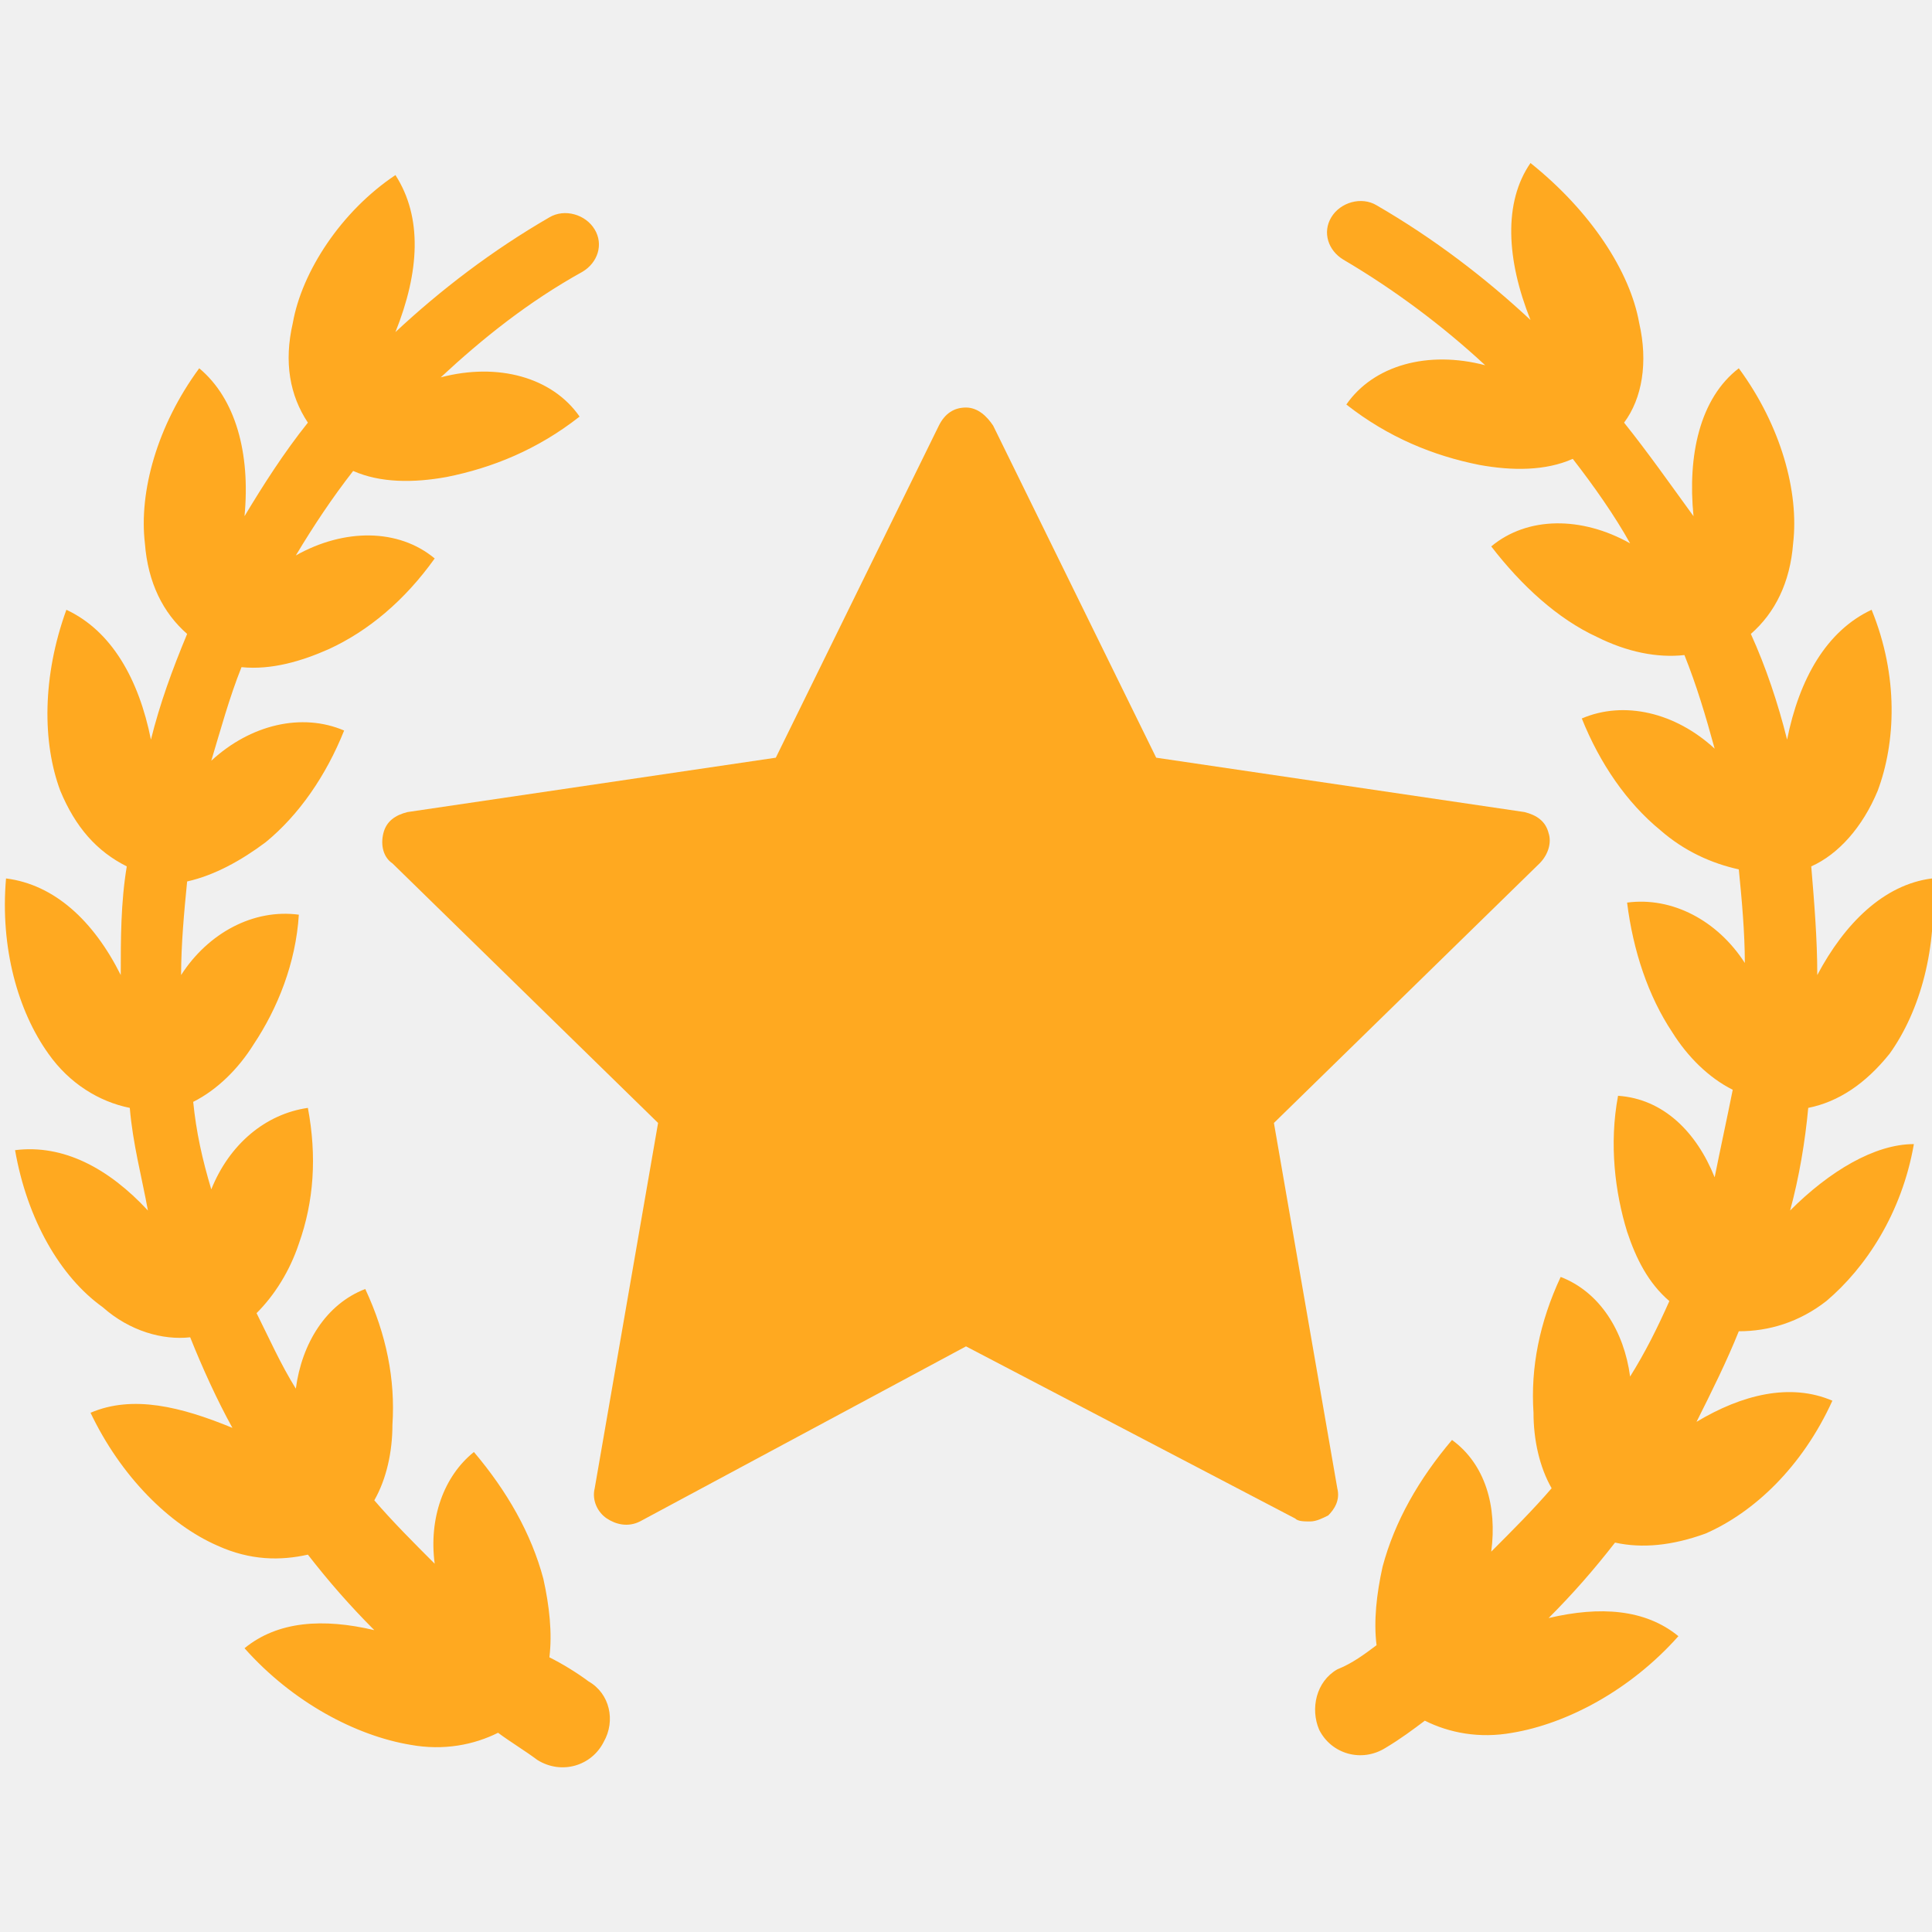
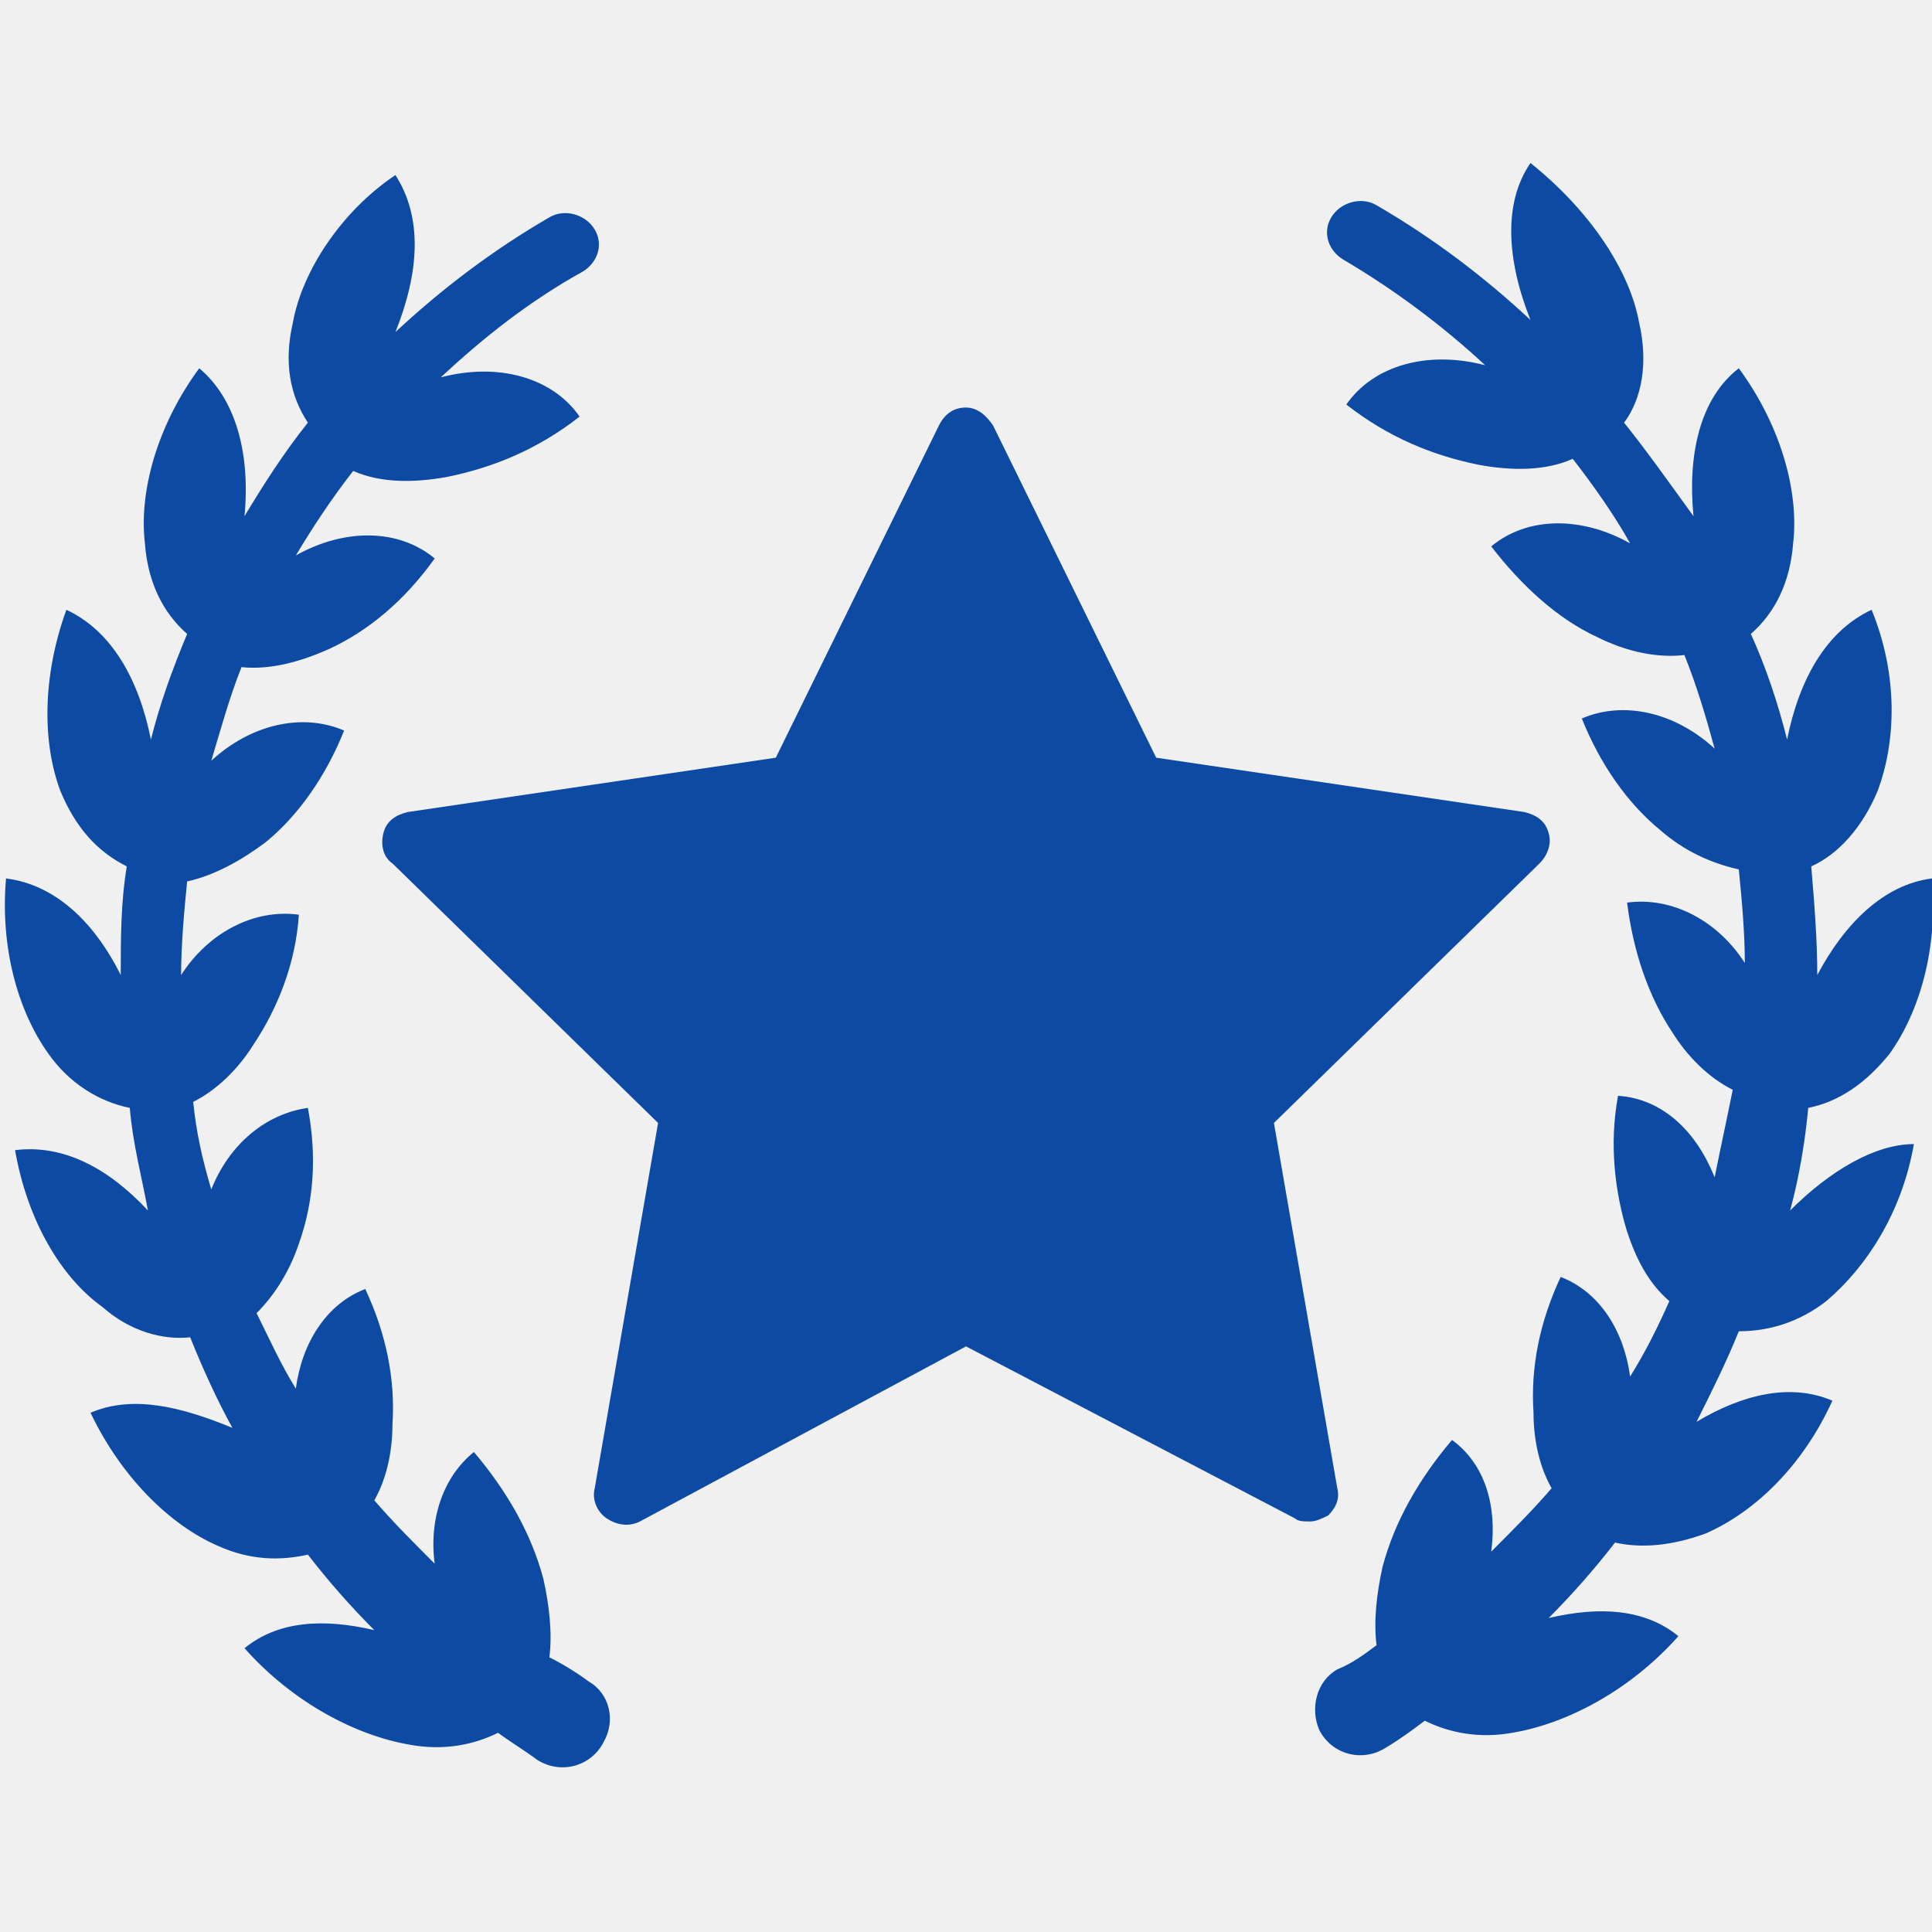
<svg xmlns="http://www.w3.org/2000/svg" width="50" height="50" viewBox="0 0 50 50" fill="none">
  <g clip-path="url(#clip0_1444_27241)">
-     <path d="M15.234 43.516C14.921 43.281 14.531 43.047 14.218 42.891C14.296 42.266 14.218 41.562 14.062 40.859C13.75 39.688 13.125 38.594 12.265 37.578C11.484 38.203 11.093 39.297 11.25 40.469C10.703 39.922 10.156 39.375 9.687 38.828C10 38.281 10.156 37.578 10.156 36.875C10.234 35.703 10 34.531 9.453 33.359C8.437 33.75 7.812 34.766 7.656 35.938C7.265 35.312 6.953 34.609 6.64 33.984C7.109 33.516 7.5 32.891 7.734 32.188C8.125 31.094 8.203 29.922 7.968 28.672C6.875 28.828 5.937 29.609 5.468 30.781C5.234 30 5.078 29.297 5 28.516C5.625 28.203 6.172 27.656 6.562 27.031C7.187 26.094 7.656 24.922 7.734 23.672C6.562 23.516 5.39 24.141 4.687 25.234C4.687 24.453 4.765 23.594 4.843 22.812C5.547 22.656 6.25 22.266 6.875 21.797C7.734 21.094 8.437 20.078 8.906 18.906C7.812 18.438 6.484 18.75 5.468 19.688C5.703 18.906 5.937 18.047 6.25 17.266C7.031 17.344 7.812 17.109 8.515 16.797C9.531 16.328 10.468 15.547 11.25 14.453C10.312 13.672 8.906 13.672 7.656 14.375C8.125 13.594 8.593 12.891 9.14 12.188C9.843 12.5 10.703 12.5 11.562 12.344C12.734 12.109 13.906 11.641 15 10.781C14.296 9.766 12.89 9.375 11.406 9.766C12.5 8.75 13.671 7.812 15.078 7.031C15.468 6.797 15.625 6.328 15.39 5.938C15.156 5.547 14.609 5.391 14.218 5.625C12.734 6.484 11.406 7.5 10.234 8.594C10.859 7.031 10.937 5.625 10.234 4.531C8.828 5.469 7.812 7.031 7.578 8.359C7.343 9.375 7.5 10.234 7.968 10.938C7.343 11.719 6.797 12.578 6.328 13.359C6.484 11.719 6.093 10.312 5.156 9.531C4.062 11.016 3.593 12.734 3.75 14.062C3.828 15.078 4.218 15.859 4.843 16.406C4.453 17.344 4.14 18.203 3.906 19.141C3.593 17.578 2.89 16.328 1.718 15.781C1.093 17.5 1.093 19.219 1.562 20.469C1.953 21.406 2.5 22.031 3.281 22.422C3.125 23.359 3.125 24.297 3.125 25.234C2.422 23.828 1.406 22.891 0.156 22.734C-0 24.531 0.468 26.172 1.25 27.266C1.797 28.047 2.578 28.516 3.359 28.672C3.437 29.609 3.672 30.469 3.828 31.328C2.812 30.234 1.64 29.609 0.39 29.766C0.703 31.562 1.562 33.047 2.656 33.828C3.359 34.453 4.218 34.688 4.922 34.609C5.234 35.391 5.625 36.25 6.015 36.953C4.687 36.406 3.437 36.094 2.343 36.562C3.125 38.203 4.375 39.453 5.625 40C6.484 40.391 7.265 40.391 7.968 40.234C8.515 40.938 9.062 41.562 9.687 42.188C8.359 41.875 7.187 41.953 6.328 42.656C7.578 44.062 9.218 44.922 10.625 45.156C11.484 45.312 12.265 45.156 12.89 44.844C13.203 45.078 13.593 45.312 13.906 45.547C14.531 45.938 15.312 45.703 15.625 45.078C15.937 44.531 15.781 43.828 15.234 43.516ZM46.328 31.328C46.562 30.469 46.718 29.531 46.797 28.672C47.578 28.516 48.281 28.047 48.906 27.266C49.687 26.172 50.156 24.531 50 22.734C48.75 22.891 47.734 23.906 47.031 25.234C47.031 24.297 46.953 23.359 46.875 22.422C47.578 22.109 48.203 21.406 48.593 20.469C49.062 19.219 49.14 17.5 48.437 15.781C47.265 16.328 46.562 17.578 46.25 19.141C46.015 18.203 45.703 17.266 45.312 16.406C45.937 15.859 46.328 15.078 46.406 14.062C46.562 12.734 46.093 11.016 45 9.531C43.984 10.312 43.672 11.797 43.828 13.359C43.203 12.5 42.656 11.719 42.031 10.938C42.5 10.312 42.656 9.375 42.422 8.359C42.187 7.031 41.172 5.469 39.609 4.219C38.906 5.234 38.984 6.719 39.609 8.281C38.437 7.188 37.109 6.172 35.625 5.312C35.234 5.078 34.687 5.234 34.453 5.625C34.218 6.016 34.375 6.484 34.765 6.719C36.093 7.5 37.343 8.438 38.437 9.453C36.953 9.062 35.547 9.453 34.843 10.469C35.937 11.328 37.109 11.797 38.281 12.031C39.14 12.188 40 12.188 40.703 11.875C41.25 12.578 41.797 13.359 42.187 14.062C40.937 13.359 39.531 13.359 38.593 14.141C39.375 15.156 40.312 16.016 41.328 16.484C42.109 16.875 42.89 17.031 43.593 16.953C43.906 17.734 44.14 18.516 44.375 19.375C43.359 18.438 42.031 18.125 40.937 18.594C41.406 19.766 42.109 20.781 42.968 21.484C43.593 22.031 44.297 22.344 45 22.5C45.078 23.281 45.156 24.141 45.156 24.922C44.453 23.828 43.281 23.203 42.109 23.359C42.265 24.609 42.656 25.781 43.281 26.719C43.672 27.344 44.218 27.891 44.843 28.203C44.687 28.984 44.531 29.688 44.375 30.469C43.906 29.297 43.047 28.438 41.875 28.359C41.64 29.609 41.797 30.859 42.109 31.875C42.343 32.578 42.656 33.203 43.203 33.672C42.89 34.375 42.578 35 42.187 35.625C42.031 34.453 41.406 33.438 40.39 33.047C39.843 34.219 39.609 35.391 39.687 36.562C39.687 37.266 39.843 37.969 40.156 38.516C39.687 39.062 39.14 39.609 38.593 40.156C38.75 38.984 38.437 37.891 37.578 37.266C36.718 38.281 36.093 39.375 35.781 40.547C35.625 41.25 35.547 41.953 35.625 42.578C35.312 42.812 35 43.047 34.609 43.203C34.062 43.516 33.906 44.219 34.14 44.766C34.453 45.391 35.234 45.625 35.859 45.234C36.25 45 36.562 44.766 36.875 44.531C37.5 44.844 38.281 45 39.14 44.844C40.547 44.609 42.187 43.75 43.437 42.344C42.578 41.641 41.406 41.562 40.078 41.875C40.703 41.25 41.25 40.625 41.797 39.922C42.5 40.078 43.281 40 44.14 39.688C45.39 39.141 46.64 37.969 47.422 36.25C46.328 35.781 45.078 36.094 43.906 36.797C44.297 36.016 44.687 35.234 45 34.453C45.781 34.453 46.562 34.219 47.265 33.672C48.281 32.812 49.218 31.406 49.531 29.609C48.515 29.609 47.343 30.312 46.328 31.328Z" fill="#FFA920" />
-     <path d="M34.609 38.516L32.969 29.062L39.844 22.344C40.078 22.109 40.156 21.797 40.078 21.562C40 21.25 39.766 21.094 39.453 21.016L29.922 19.609L25.703 11.016C25.547 10.781 25.312 10.547 25 10.547C24.688 10.547 24.453 10.703 24.297 11.016L20.078 19.609L10.547 21.016C10.234 21.094 10 21.25 9.922 21.562C9.844 21.875 9.922 22.188 10.156 22.344L17.031 29.062L15.391 38.516C15.312 38.828 15.469 39.141 15.703 39.297C15.938 39.453 16.25 39.531 16.562 39.375L25 34.844L33.516 39.297C33.594 39.375 33.75 39.375 33.906 39.375C34.062 39.375 34.219 39.297 34.375 39.219C34.531 39.062 34.688 38.828 34.609 38.516Z" fill="#FFA920" />
+     <path d="M15.234 43.516C14.921 43.281 14.531 43.047 14.218 42.891C14.296 42.266 14.218 41.562 14.062 40.859C13.75 39.688 13.125 38.594 12.265 37.578C11.484 38.203 11.093 39.297 11.25 40.469C10.703 39.922 10.156 39.375 9.687 38.828C10 38.281 10.156 37.578 10.156 36.875C10.234 35.703 10 34.531 9.453 33.359C8.437 33.75 7.812 34.766 7.656 35.938C7.265 35.312 6.953 34.609 6.64 33.984C7.109 33.516 7.5 32.891 7.734 32.188C8.125 31.094 8.203 29.922 7.968 28.672C6.875 28.828 5.937 29.609 5.468 30.781C5.234 30 5.078 29.297 5 28.516C5.625 28.203 6.172 27.656 6.562 27.031C7.187 26.094 7.656 24.922 7.734 23.672C6.562 23.516 5.39 24.141 4.687 25.234C4.687 24.453 4.765 23.594 4.843 22.812C5.547 22.656 6.25 22.266 6.875 21.797C7.734 21.094 8.437 20.078 8.906 18.906C7.812 18.438 6.484 18.75 5.468 19.688C5.703 18.906 5.937 18.047 6.25 17.266C7.031 17.344 7.812 17.109 8.515 16.797C9.531 16.328 10.468 15.547 11.25 14.453C10.312 13.672 8.906 13.672 7.656 14.375C8.125 13.594 8.593 12.891 9.14 12.188C9.843 12.5 10.703 12.5 11.562 12.344C12.734 12.109 13.906 11.641 15 10.781C14.296 9.766 12.89 9.375 11.406 9.766C12.5 8.75 13.671 7.812 15.078 7.031C15.468 6.797 15.625 6.328 15.39 5.938C15.156 5.547 14.609 5.391 14.218 5.625C12.734 6.484 11.406 7.5 10.234 8.594C10.859 7.031 10.937 5.625 10.234 4.531C8.828 5.469 7.812 7.031 7.578 8.359C7.343 9.375 7.5 10.234 7.968 10.938C7.343 11.719 6.797 12.578 6.328 13.359C6.484 11.719 6.093 10.312 5.156 9.531C4.062 11.016 3.593 12.734 3.75 14.062C3.828 15.078 4.218 15.859 4.843 16.406C4.453 17.344 4.14 18.203 3.906 19.141C3.593 17.578 2.89 16.328 1.718 15.781C1.093 17.5 1.093 19.219 1.562 20.469C1.953 21.406 2.5 22.031 3.281 22.422C3.125 23.359 3.125 24.297 3.125 25.234C2.422 23.828 1.406 22.891 0.156 22.734C-0 24.531 0.468 26.172 1.25 27.266C1.797 28.047 2.578 28.516 3.359 28.672C3.437 29.609 3.672 30.469 3.828 31.328C2.812 30.234 1.64 29.609 0.39 29.766C0.703 31.562 1.562 33.047 2.656 33.828C3.359 34.453 4.218 34.688 4.922 34.609C5.234 35.391 5.625 36.25 6.015 36.953C4.687 36.406 3.437 36.094 2.343 36.562C3.125 38.203 4.375 39.453 5.625 40C6.484 40.391 7.265 40.391 7.968 40.234C8.515 40.938 9.062 41.562 9.687 42.188C8.359 41.875 7.187 41.953 6.328 42.656C7.578 44.062 9.218 44.922 10.625 45.156C11.484 45.312 12.265 45.156 12.89 44.844C13.203 45.078 13.593 45.312 13.906 45.547C14.531 45.938 15.312 45.703 15.625 45.078C15.937 44.531 15.781 43.828 15.234 43.516ZM46.328 31.328C46.562 30.469 46.718 29.531 46.797 28.672C47.578 28.516 48.281 28.047 48.906 27.266C49.687 26.172 50.156 24.531 50 22.734C48.75 22.891 47.734 23.906 47.031 25.234C47.031 24.297 46.953 23.359 46.875 22.422C47.578 22.109 48.203 21.406 48.593 20.469C49.062 19.219 49.14 17.5 48.437 15.781C47.265 16.328 46.562 17.578 46.25 19.141C46.015 18.203 45.703 17.266 45.312 16.406C45.937 15.859 46.328 15.078 46.406 14.062C46.562 12.734 46.093 11.016 45 9.531C43.984 10.312 43.672 11.797 43.828 13.359C43.203 12.5 42.656 11.719 42.031 10.938C42.5 10.312 42.656 9.375 42.422 8.359C42.187 7.031 41.172 5.469 39.609 4.219C38.906 5.234 38.984 6.719 39.609 8.281C38.437 7.188 37.109 6.172 35.625 5.312C35.234 5.078 34.687 5.234 34.453 5.625C34.218 6.016 34.375 6.484 34.765 6.719C36.093 7.5 37.343 8.438 38.437 9.453C36.953 9.062 35.547 9.453 34.843 10.469C35.937 11.328 37.109 11.797 38.281 12.031C39.14 12.188 40 12.188 40.703 11.875C41.25 12.578 41.797 13.359 42.187 14.062C40.937 13.359 39.531 13.359 38.593 14.141C39.375 15.156 40.312 16.016 41.328 16.484C42.109 16.875 42.89 17.031 43.593 16.953C43.906 17.734 44.14 18.516 44.375 19.375C43.359 18.438 42.031 18.125 40.937 18.594C41.406 19.766 42.109 20.781 42.968 21.484C43.593 22.031 44.297 22.344 45 22.5C45.078 23.281 45.156 24.141 45.156 24.922C44.453 23.828 43.281 23.203 42.109 23.359C42.265 24.609 42.656 25.781 43.281 26.719C43.672 27.344 44.218 27.891 44.843 28.203C44.687 28.984 44.531 29.688 44.375 30.469C43.906 29.297 43.047 28.438 41.875 28.359C41.64 29.609 41.797 30.859 42.109 31.875C42.343 32.578 42.656 33.203 43.203 33.672C42.89 34.375 42.578 35 42.187 35.625C42.031 34.453 41.406 33.438 40.39 33.047C39.843 34.219 39.609 35.391 39.687 36.562C39.687 37.266 39.843 37.969 40.156 38.516C39.687 39.062 39.14 39.609 38.593 40.156C38.75 38.984 38.437 37.891 37.578 37.266C36.718 38.281 36.093 39.375 35.781 40.547C35.625 41.25 35.547 41.953 35.625 42.578C35.312 42.812 35 43.047 34.609 43.203C34.062 43.516 33.906 44.219 34.14 44.766C34.453 45.391 35.234 45.625 35.859 45.234C36.25 45 36.562 44.766 36.875 44.531C37.5 44.844 38.281 45 39.14 44.844C40.547 44.609 42.187 43.75 43.437 42.344C42.578 41.641 41.406 41.562 40.078 41.875C40.703 41.25 41.25 40.625 41.797 39.922C42.5 40.078 43.281 40 44.14 39.688C45.39 39.141 46.64 37.969 47.422 36.25C46.328 35.781 45.078 36.094 43.906 36.797C44.297 36.016 44.687 35.234 45 34.453C45.781 34.453 46.562 34.219 47.265 33.672C48.281 32.812 49.218 31.406 49.531 29.609C48.515 29.609 47.343 30.312 46.328 31.328Z" fill="#0D4AA3" />
+     <path d="M34.609 38.516L32.969 29.062L39.844 22.344C40.078 22.109 40.156 21.797 40.078 21.562C40 21.25 39.766 21.094 39.453 21.016L29.922 19.609L25.703 11.016C25.547 10.781 25.312 10.547 25 10.547C24.688 10.547 24.453 10.703 24.297 11.016L20.078 19.609L10.547 21.016C10.234 21.094 10 21.25 9.922 21.562C9.844 21.875 9.922 22.188 10.156 22.344L17.031 29.062L15.391 38.516C15.312 38.828 15.469 39.141 15.703 39.297C15.938 39.453 16.25 39.531 16.562 39.375L25 34.844L33.516 39.297C33.594 39.375 33.75 39.375 33.906 39.375C34.062 39.375 34.219 39.297 34.375 39.219C34.531 39.062 34.688 38.828 34.609 38.516Z" fill="#0D4AA3" />
  </g>
  <defs>
    <clipPath id="clip0_1444_27241">
      <rect width="50" height="50" fill="white" />
    </clipPath>
  </defs>
</svg>
